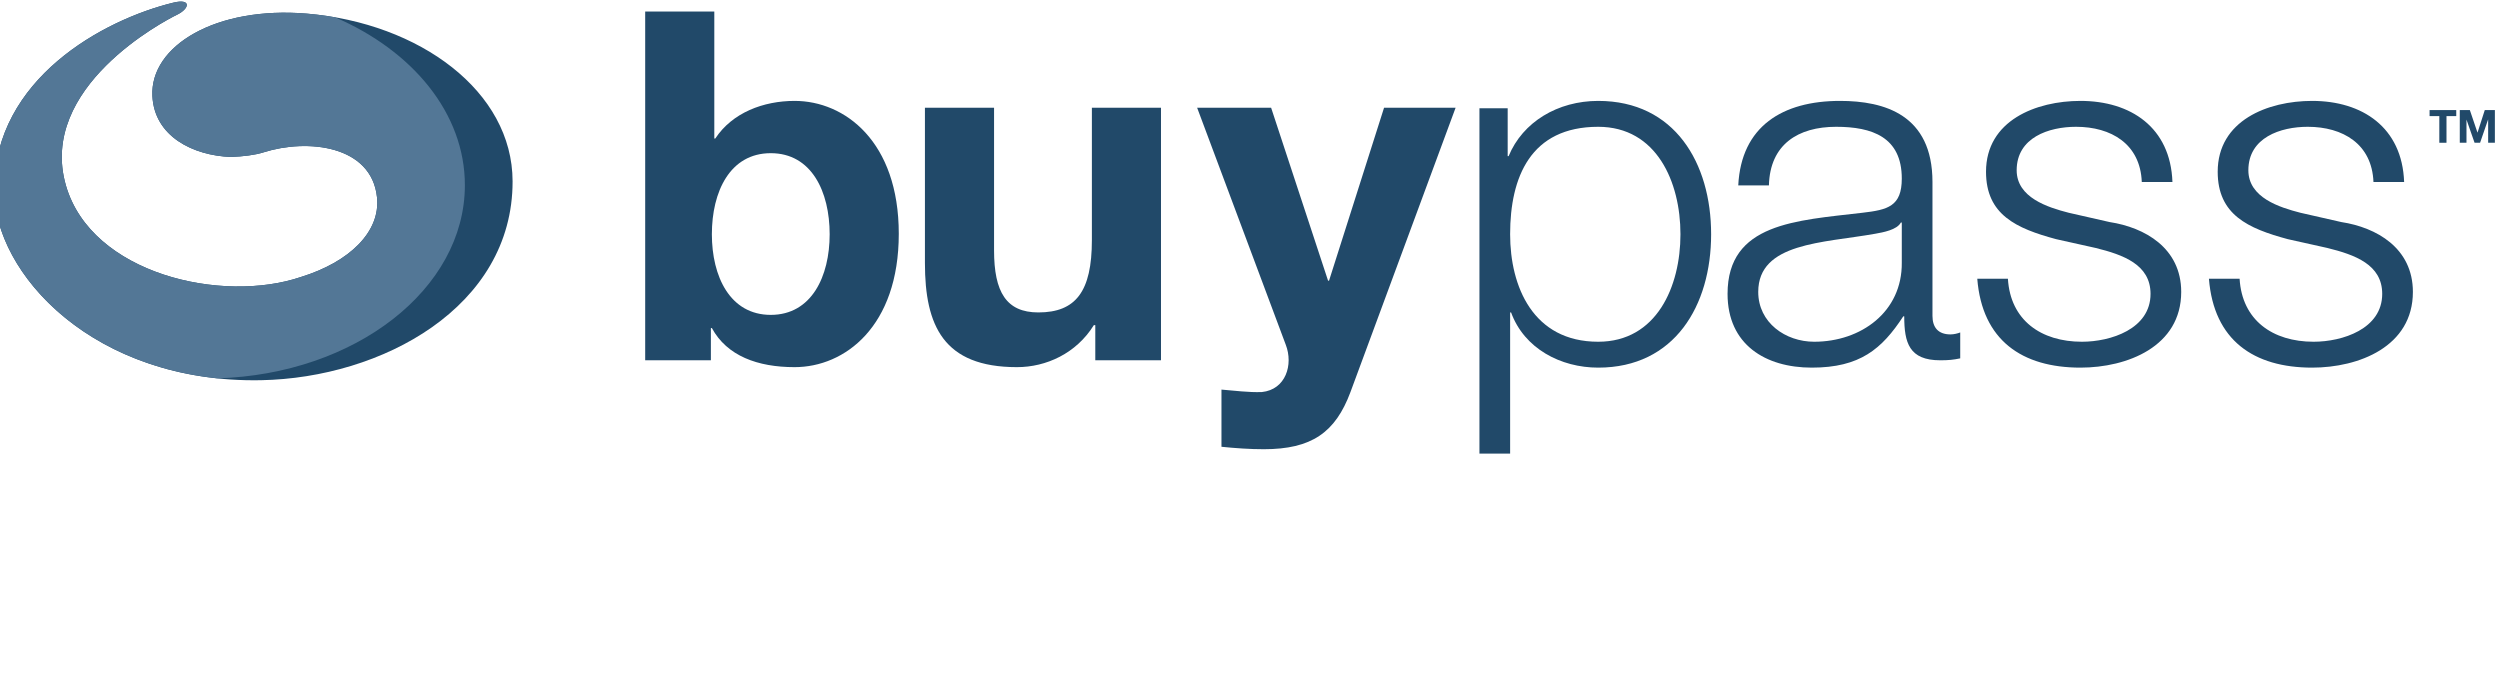
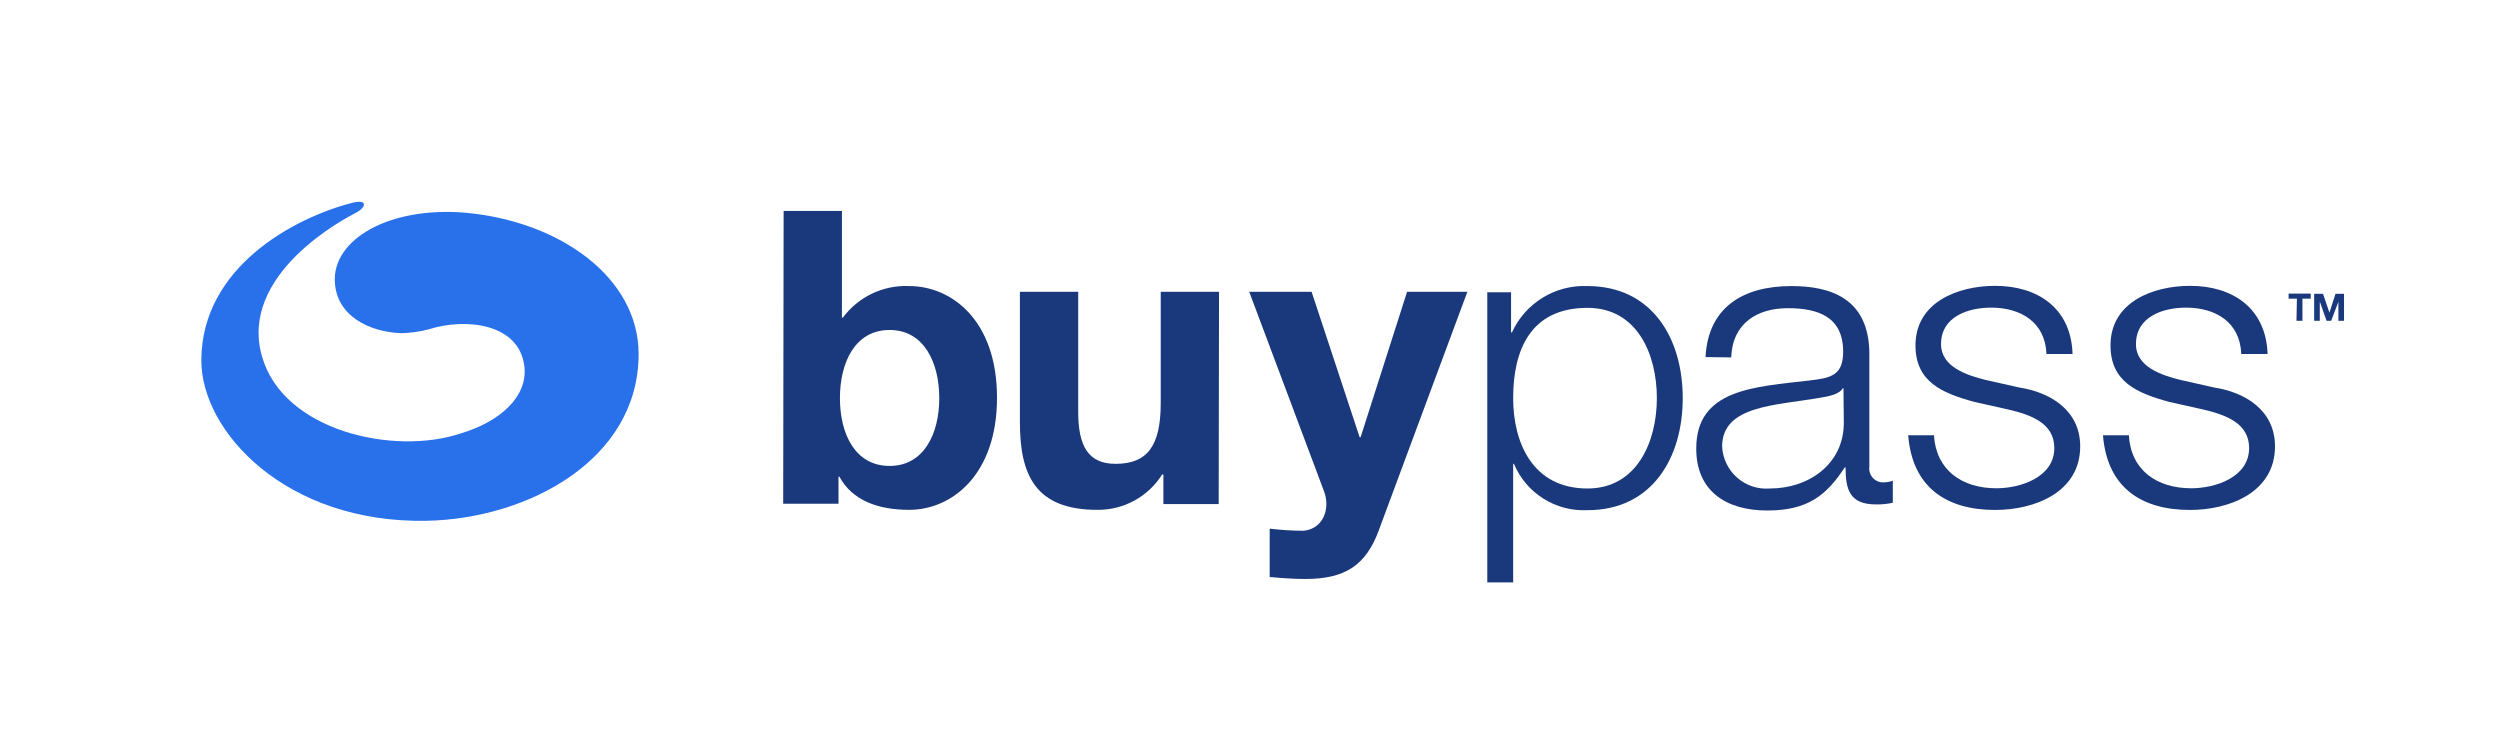
- <svg xmlns="http://www.w3.org/2000/svg" width="69" height="19">
-   <g>
-     <g id="g10" transform="matrix(0.3619986,0,0,-0.3633085,-0.1821709,25.86014) ">
-       <g id="g12" transform="translate(-11.5668,0) scale(0.1) ">
-         <path fill="#214969" fill-rule="nonzero" d="m354.734,701.448c-69.304,5.828 -119.699,-24.411 -117.855,-62.555c1.476,-30.719 30.965,-45.289 59.93,-46.352l-0.016,0.028c9.344,0.328 18.434,1.453 24.852,3.496c33.359,10.562 82.41,5.441 86.5,-34.238c2.714,-26.075 -20.899,-48.997 -57.887,-60.415c-60.113,-20.394 -159.774,2.086 -179.301,69.528c-21.586,74.539 75.012,125.004 84.731,129.668c9.718,4.707 11.074,12.601 -2.977,9.144c-53.547,-13.086 -135.914,-57.82 -136.551,-141.25c-0.492,-64.8 76.492,-147.953 203.641,-145.543c91.824,1.746 191.816,55.368 191.715,151.067c-0.094,68.511 -70.832,120.176 -156.782,127.422" id="path14" />
-         <path fill="#537796" fill-rule="nonzero" d="m475.137,571.143c0,54.578 -39.871,102.164 -99,127.512c-7.016,1.218 -14.141,2.175 -21.403,2.793c-69.304,5.828 -119.699,-24.411 -117.855,-62.555c1.476,-30.719 30.965,-45.289 59.93,-46.352l-0.016,0.028c9.344,0.328 18.434,1.453 24.852,3.496c33.359,10.562 82.41,5.441 86.5,-34.238c2.714,-26.075 -20.899,-48.997 -57.887,-60.415c-60.113,-20.394 -159.774,2.086 -179.301,69.528c-21.586,74.539 75.012,125.004 84.731,129.668c9.718,4.707 11.074,12.601 -2.977,9.144c-53.547,-13.086 -135.914,-57.82 -136.551,-141.25c-0.437,-58.894 63.137,-132.957 170.219,-144.136c104.934,3.093 188.758,67.593 188.758,146.777" id="path16" />
-         <path fill="#214969" fill-rule="nonzero" d="m708.359,595.428c-31.175,0 -44.906,-29.312 -44.906,-61.601c0,-31.915 13.731,-61.239 44.906,-61.239c31.172,0 44.903,29.324 44.903,61.239c0,32.289 -13.731,61.601 -44.903,61.601zm-95.746,107.621l52.7,0l0,-96.488l0.738,0c12.988,19.668 36.742,28.582 60.488,28.582c38.219,0 79.422,-30.801 79.422,-100.945c0,-70.5 -41.203,-101.317 -79.422,-101.317c-28.199,0 -51.578,8.547 -63.086,29.699l-0.75,0l0,-24.492l-50.09,0l0,264.961" id="path18" />
-         <path fill="#214969" fill-rule="nonzero" d="m1005.88,438.088l-50.09,0l0,26.703l-1.11,0c-13.37,-21.511 -36.375,-31.91 -58.633,-31.91c-56.035,0 -70.149,31.539 -70.149,79.055l0,118.008l52.707,0l0,-108.36c0,-31.554 9.266,-47.14 33.758,-47.14c28.587,0 40.827,15.965 40.827,54.933l0,100.567l52.69,0l0,-191.856" id="path20" />
-         <path fill="#214969" fill-rule="nonzero" d="m1150.34,413.963c-11.51,-30.812 -29.69,-43.429 -66.06,-43.429c-10.76,0 -21.52,0.761 -32.29,1.855l0,43.438c10.03,-0.762 20.42,-2.243 30.81,-1.864c18.19,1.864 24.12,20.774 18.19,36l-67.55,179.981l56.41,0l43.41,-131.371l0.75,0l41.94,131.371l54.55,0l-80.16,-215.981" id="path22" />
-         <path fill="#214969" fill-rule="nonzero" d="m1339.22,615.471c-51.57,0 -67.15,-38.223 -67.15,-81.644c0,-39.704 17.43,-81.649 67.15,-81.649c44.54,0 62.72,41.945 62.72,81.649c0,39.707 -18.18,81.644 -62.72,81.644zm-90.54,14.102l21.53,0l0,-36.364l0.73,0c10.76,25.977 37.49,41.934 68.28,41.934c58.28,0 86.1,-47.137 86.1,-101.316c0,-54.172 -27.82,-101.317 -86.1,-101.317c-28.56,0 -56.4,14.465 -66.42,41.934l-0.73,0l0,-107.25l-23.39,0l0,262.379" id="path24" />
-         <path fill="#214969" fill-rule="nonzero" d="m1570.69,542.721l-0.72,0c-2.98,-5.551 -13.37,-7.406 -19.67,-8.523c-39.71,-7.059 -89.06,-6.676 -89.06,-44.168c0,-23.379 20.78,-37.852 42.67,-37.852c35.63,0 67.17,22.645 66.78,60.133l0,30.41zm-124.68,28.219c2.23,44.91 33.78,64.203 77.57,64.203c33.76,0 70.5,-10.399 70.5,-61.609l0,-101.68c0,-8.914 4.46,-14.102 13.74,-14.102c2.6,0 5.56,0.735 7.42,1.489l0,-19.68c-5.19,-1.098 -8.9,-1.473 -15.22,-1.473c-23.76,0 -27.46,13.364 -27.46,33.387l-0.74,0c-16.32,-24.852 -33.03,-38.965 -69.76,-38.965c-35.26,0 -64.21,17.453 -64.21,56.043c0,53.816 52.33,55.668 102.79,61.609c19.3,2.223 30.05,4.825 30.05,25.977c0,31.547 -22.63,39.332 -50.09,39.332c-28.93,0 -50.46,-13.359 -51.21,-44.531l-23.38,0" id="path26" />
-         <path fill="#214969" fill-rule="nonzero" d="m1753.67,573.534c-1.12,28.945 -23.39,41.937 -50.1,41.937c-20.79,0 -45.29,-8.164 -45.29,-33.027c0,-20.774 23.76,-28.203 39.7,-32.282l31.19,-7.066c26.72,-4.066 54.56,-19.652 54.56,-53.066c0,-41.563 -41.21,-57.52 -76.83,-57.52c-44.53,0 -74.96,20.781 -78.66,67.539l23.36,0c1.86,-31.531 25.26,-47.871 56.41,-47.871c21.9,0 52.33,9.649 52.33,36.375c0,22.258 -20.78,29.695 -41.94,34.891l-30.06,6.672c-30.42,8.164 -53.43,18.558 -53.43,51.211c0,38.972 38.22,53.816 71.99,53.816c38.23,0 68.67,-20.047 70.14,-61.609l-23.37,0" id="path28" />
-         <path fill="#214969" fill-rule="nonzero" d="m1930.31,573.534c-1.13,28.945 -23.39,41.937 -50.1,41.937c-20.78,0 -45.28,-8.164 -45.28,-33.027c0,-20.774 23.75,-28.203 39.71,-32.282l31.18,-7.066c26.71,-4.066 54.55,-19.652 54.55,-53.066c0,-41.563 -41.2,-57.52 -76.83,-57.52c-44.54,0 -74.96,20.781 -78.68,67.539l23.39,0c1.85,-31.531 25.23,-47.871 56.41,-47.871c21.89,0 52.32,9.649 52.32,36.375c0,22.258 -20.77,29.695 -41.93,34.891l-30.06,6.672c-30.42,8.164 -53.44,18.558 -53.44,51.211c0,38.972 38.23,53.816 71.99,53.816c38.23,0 68.67,-20.047 70.15,-61.609l-23.38,0" id="path30" />
-         <path fill="#214969" fill-rule="nonzero" d="m1980.52,623.592l-7.43,0l0,4.582l20.34,0l0,-4.582l-7.44,0l0,-20.25l-5.47,0l0,20.25" id="path32" />
-         <path fill="#214969" fill-rule="nonzero" d="m1996.12,628.174l7.68,0l5.8,-17.074l0.07,0l5.51,17.074l7.7,0l0,-24.832l-5.13,0l0,17.598l-0.07,0l-6.08,-17.598l-4.21,0l-6.1,17.426l-0.06,0l0,-17.426l-5.11,0l0,24.832" id="path34" />
-       </g>
-     </g>
+ <svg xmlns="http://www.w3.org/2000/svg" viewBox="0 0 226 67">
+   <defs>
+     <style>.cls-1{fill:none;}.cls-2{fill:#2871eb;}.cls-3{fill:#1a397c;}</style>
+   </defs>
+   <g id="_Layer_" data-name="&lt;Layer&gt;">
+     <rect class="cls-1" x="2.83" width="226.84" height="71.7" />
+   </g>
+   <g id="_Layer_2" data-name="&lt;Layer&gt;">
+     <path class="cls-2" d="M42.06,19.23c-6.93-.58-12,2.44-11.79,6.25.15,3.08,3.1,4.53,6,4.64h0a10.49,10.49,0,0,0,2.49-.35c3.33-1.06,8.24-.55,8.65,3.42.27,2.61-2.09,4.9-5.79,6-6,2-16-.21-17.93-6.95-2.16-7.45,7.5-12.5,8.47-13s1.11-1.26-.3-.91C26.5,19.71,18.26,24.18,18.2,32.52c-.05,6.48,7.65,14.8,20.36,14.56C47.75,46.9,57.74,41.54,57.73,32,57.73,25.12,50.65,20,42.06,19.23Z" />
+     <path class="cls-3" d="M70.84,19.07h5.27v9.65h.08a7.08,7.08,0,0,1,6-2.86c3.82,0,7.94,3.08,7.94,10.09s-4.12,10.14-7.94,10.14c-2.82,0-5.16-.86-6.31-3h-.08v2.45h-5Zm9.58,10.76c-3.12,0-4.49,2.93-4.49,6.16s1.37,6.13,4.49,6.13,4.49-2.94,4.49-6.13S83.54,29.83,80.42,29.83Z" />
+     <path class="cls-3" d="M110.17,45.57h-5V42.89h-.11a6.84,6.84,0,0,1-5.86,3.2c-5.61,0-7-3.16-7-7.91V26.38h5.27V37.22c0,3.15.93,4.71,3.38,4.71,2.86,0,4.08-1.6,4.08-5.49V26.38h5.27Z" />
+     <path class="cls-3" d="M124.62,48c-1.15,3.08-3,4.34-6.61,4.34-1.08,0-2.15-.08-3.23-.18V47.79a26.12,26.12,0,0,0,3.08.19c1.82-.19,2.42-2.08,1.82-3.6l-6.75-18h5.64l4.34,13.14H123l4.2-13.14h5.45Z" />
+     <path class="cls-3" d="M134.45,26.42h2.15v3.63h.08a7.17,7.17,0,0,1,6.83-4.19c5.82,0,8.61,4.71,8.61,10.13s-2.79,10.13-8.61,10.13a6.84,6.84,0,0,1-6.65-4.19h-.07V52.65h-2.34Zm9.06,1.41c-5.16,0-6.72,3.82-6.72,8.16,0,4,1.74,8.17,6.72,8.17,4.45,0,6.27-4.2,6.27-8.17S148,27.83,143.51,27.83Z" />
+     <path class="cls-3" d="M154.18,32.28c.23-4.49,3.38-6.42,7.76-6.42,3.38,0,7.05,1,7.05,6.16V42.19a1.25,1.25,0,0,0,1.38,1.41,2.07,2.07,0,0,0,.74-.15v2a6.47,6.47,0,0,1-1.52.15c-2.38,0-2.75-1.34-2.75-3.34h-.08c-1.63,2.48-3.3,3.89-7,3.89s-6.42-1.74-6.42-5.6c0-5.38,5.23-5.57,10.28-6.16,1.93-.22,3-.48,3-2.6,0-3.15-2.26-3.93-5-3.93s-5,1.33-5.12,4.45Zm12.47,2.82h-.07c-.3.56-1.34.74-2,.85-4,.71-8.9.67-8.9,4.42A4,4,0,0,0,160,44.16c3.57,0,6.72-2.27,6.68-6Z" />
+     <path class="cls-3" d="M185,32c-.11-2.89-2.34-4.19-5-4.19-2.08,0-4.53.81-4.53,3.3,0,2.08,2.38,2.82,4,3.23l3.12.7c2.67.41,5.46,2,5.46,5.31,0,4.16-4.12,5.75-7.69,5.75-4.45,0-7.49-2.08-7.86-6.75h2.33c.19,3.15,2.53,4.79,5.64,4.79,2.19,0,5.24-1,5.24-3.64,0-2.23-2.08-3-4.2-3.49l-3-.67c-3-.81-5.35-1.85-5.35-5.12,0-3.9,3.83-5.38,7.2-5.38,3.83,0,6.87,2,7,6.16Z" />
+     <path class="cls-3" d="M202.61,32c-.11-2.89-2.33-4.19-5-4.19-2.07,0-4.52.81-4.52,3.3,0,2.08,2.37,2.82,4,3.23l3.11.7c2.68.41,5.46,2,5.46,5.31,0,4.16-4.12,5.75-7.68,5.75-4.46,0-7.5-2.08-7.87-6.75h2.34c.18,3.15,2.52,4.79,5.64,4.79,2.19,0,5.23-1,5.23-3.64,0-2.23-2.08-3-4.19-3.49l-3-.67c-3-.81-5.34-1.85-5.34-5.12,0-3.9,3.82-5.38,7.2-5.38,3.82,0,6.86,2,7,6.16Z" />
+     <path class="cls-3" d="M207.64,27h-.75v-.46h2V27h-.75v2h-.54Z" />
+     <path class="cls-3" d="M209.2,26.56H210l.58,1.7h0l.55-1.7h.77V29h-.51V27.28h0L210.74,29h-.42l-.61-1.74h0V29h-.51Z" />
  </g>
</svg>
